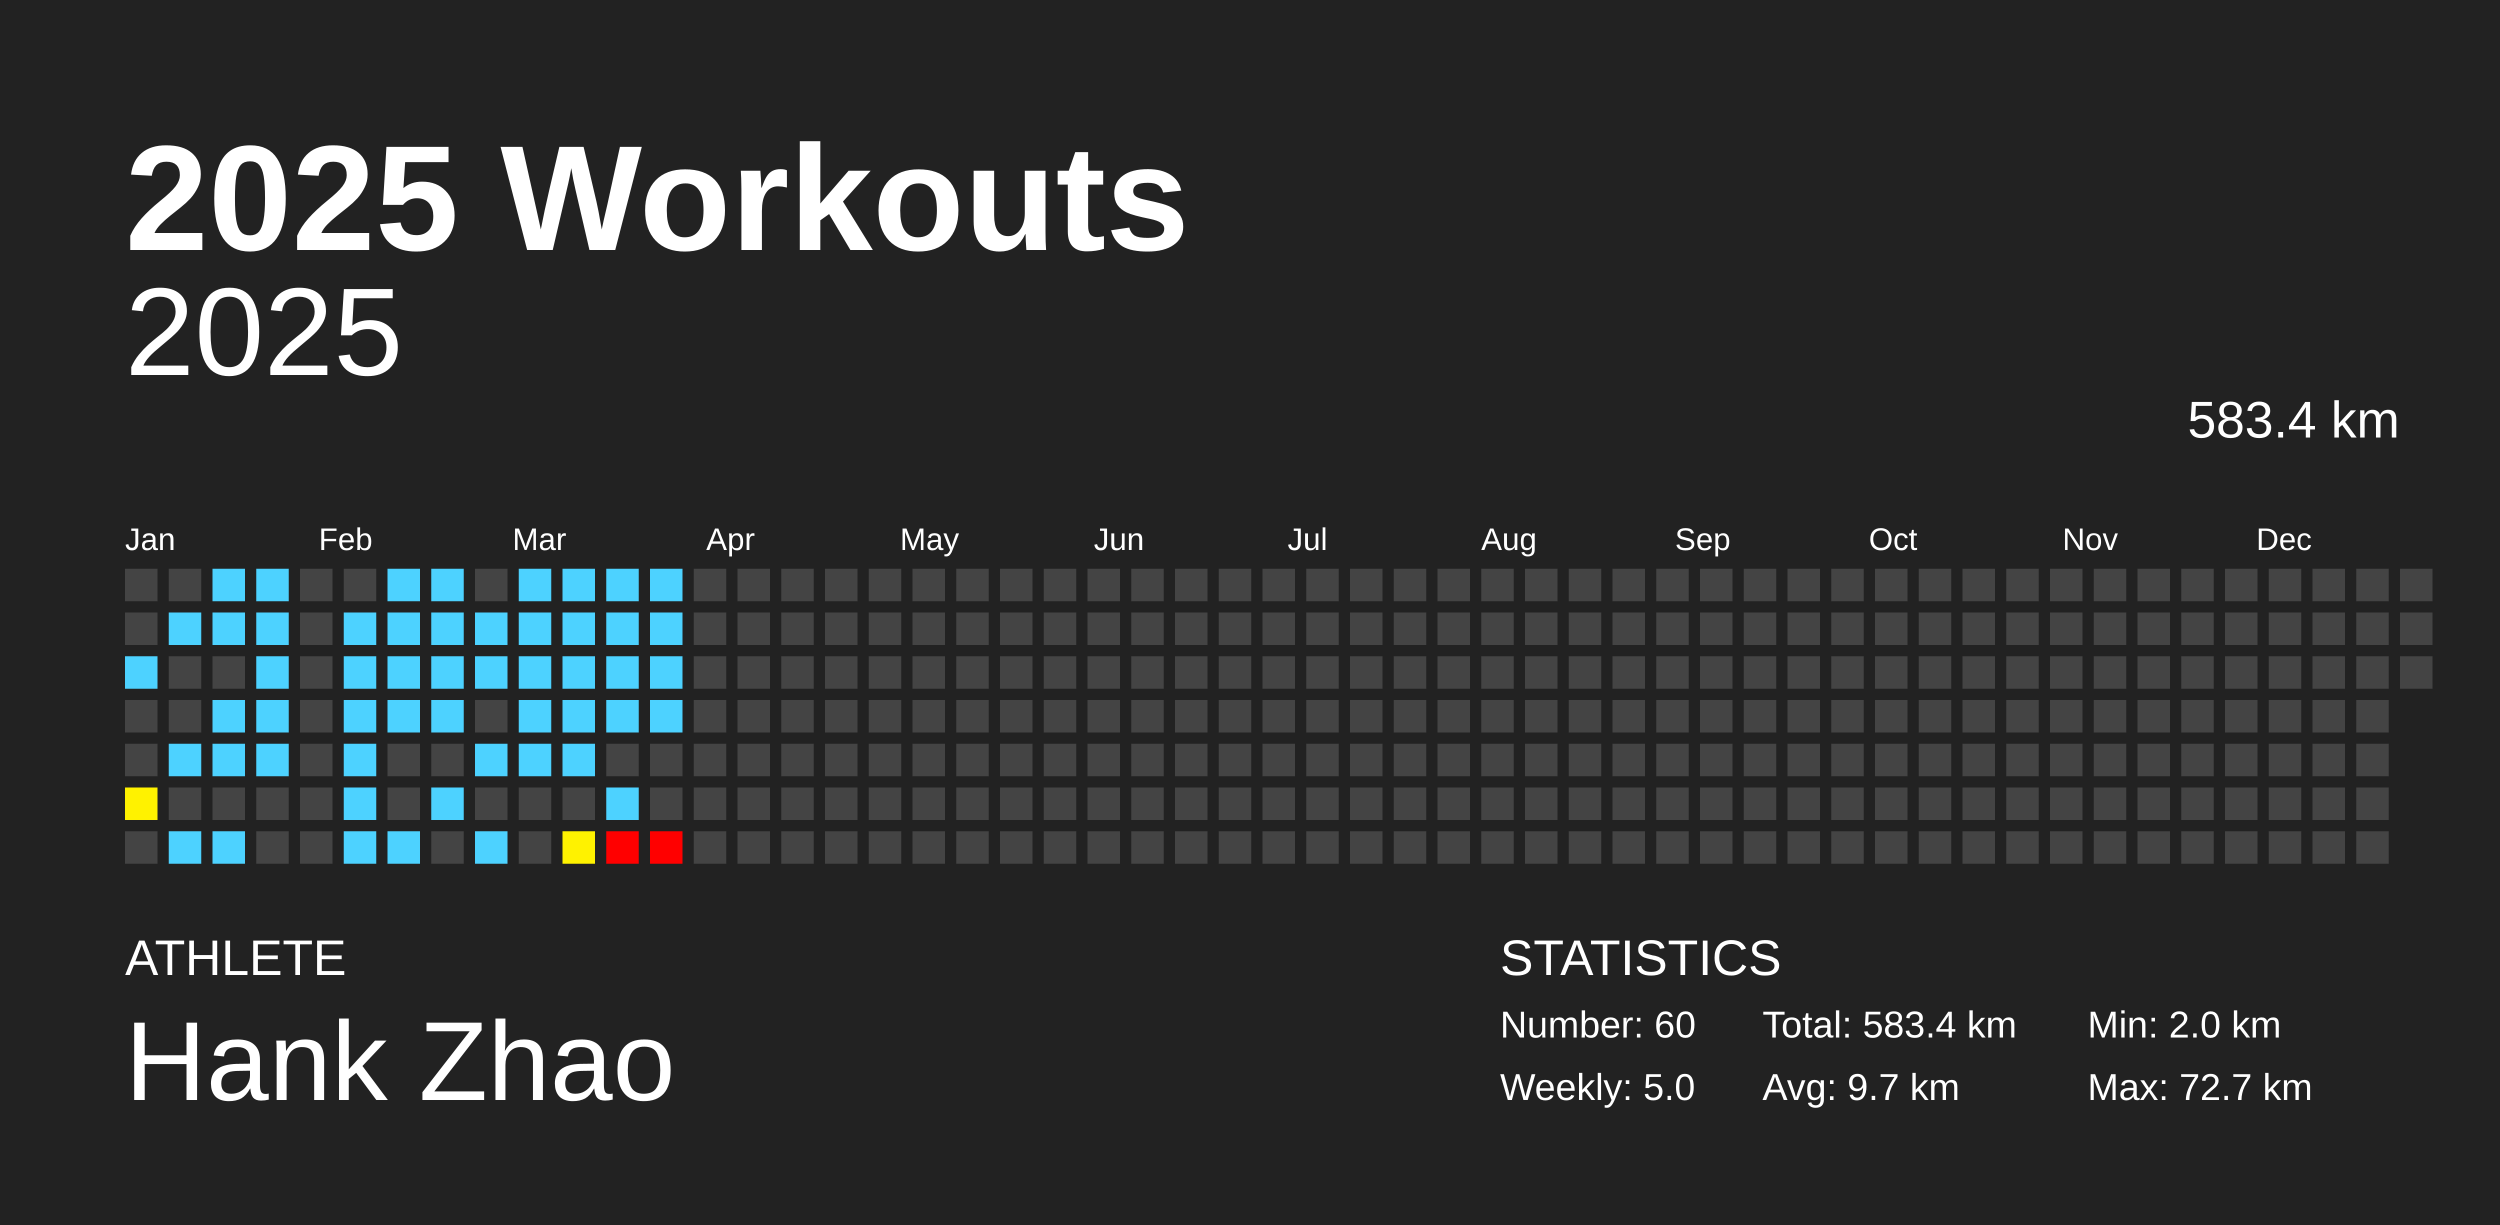
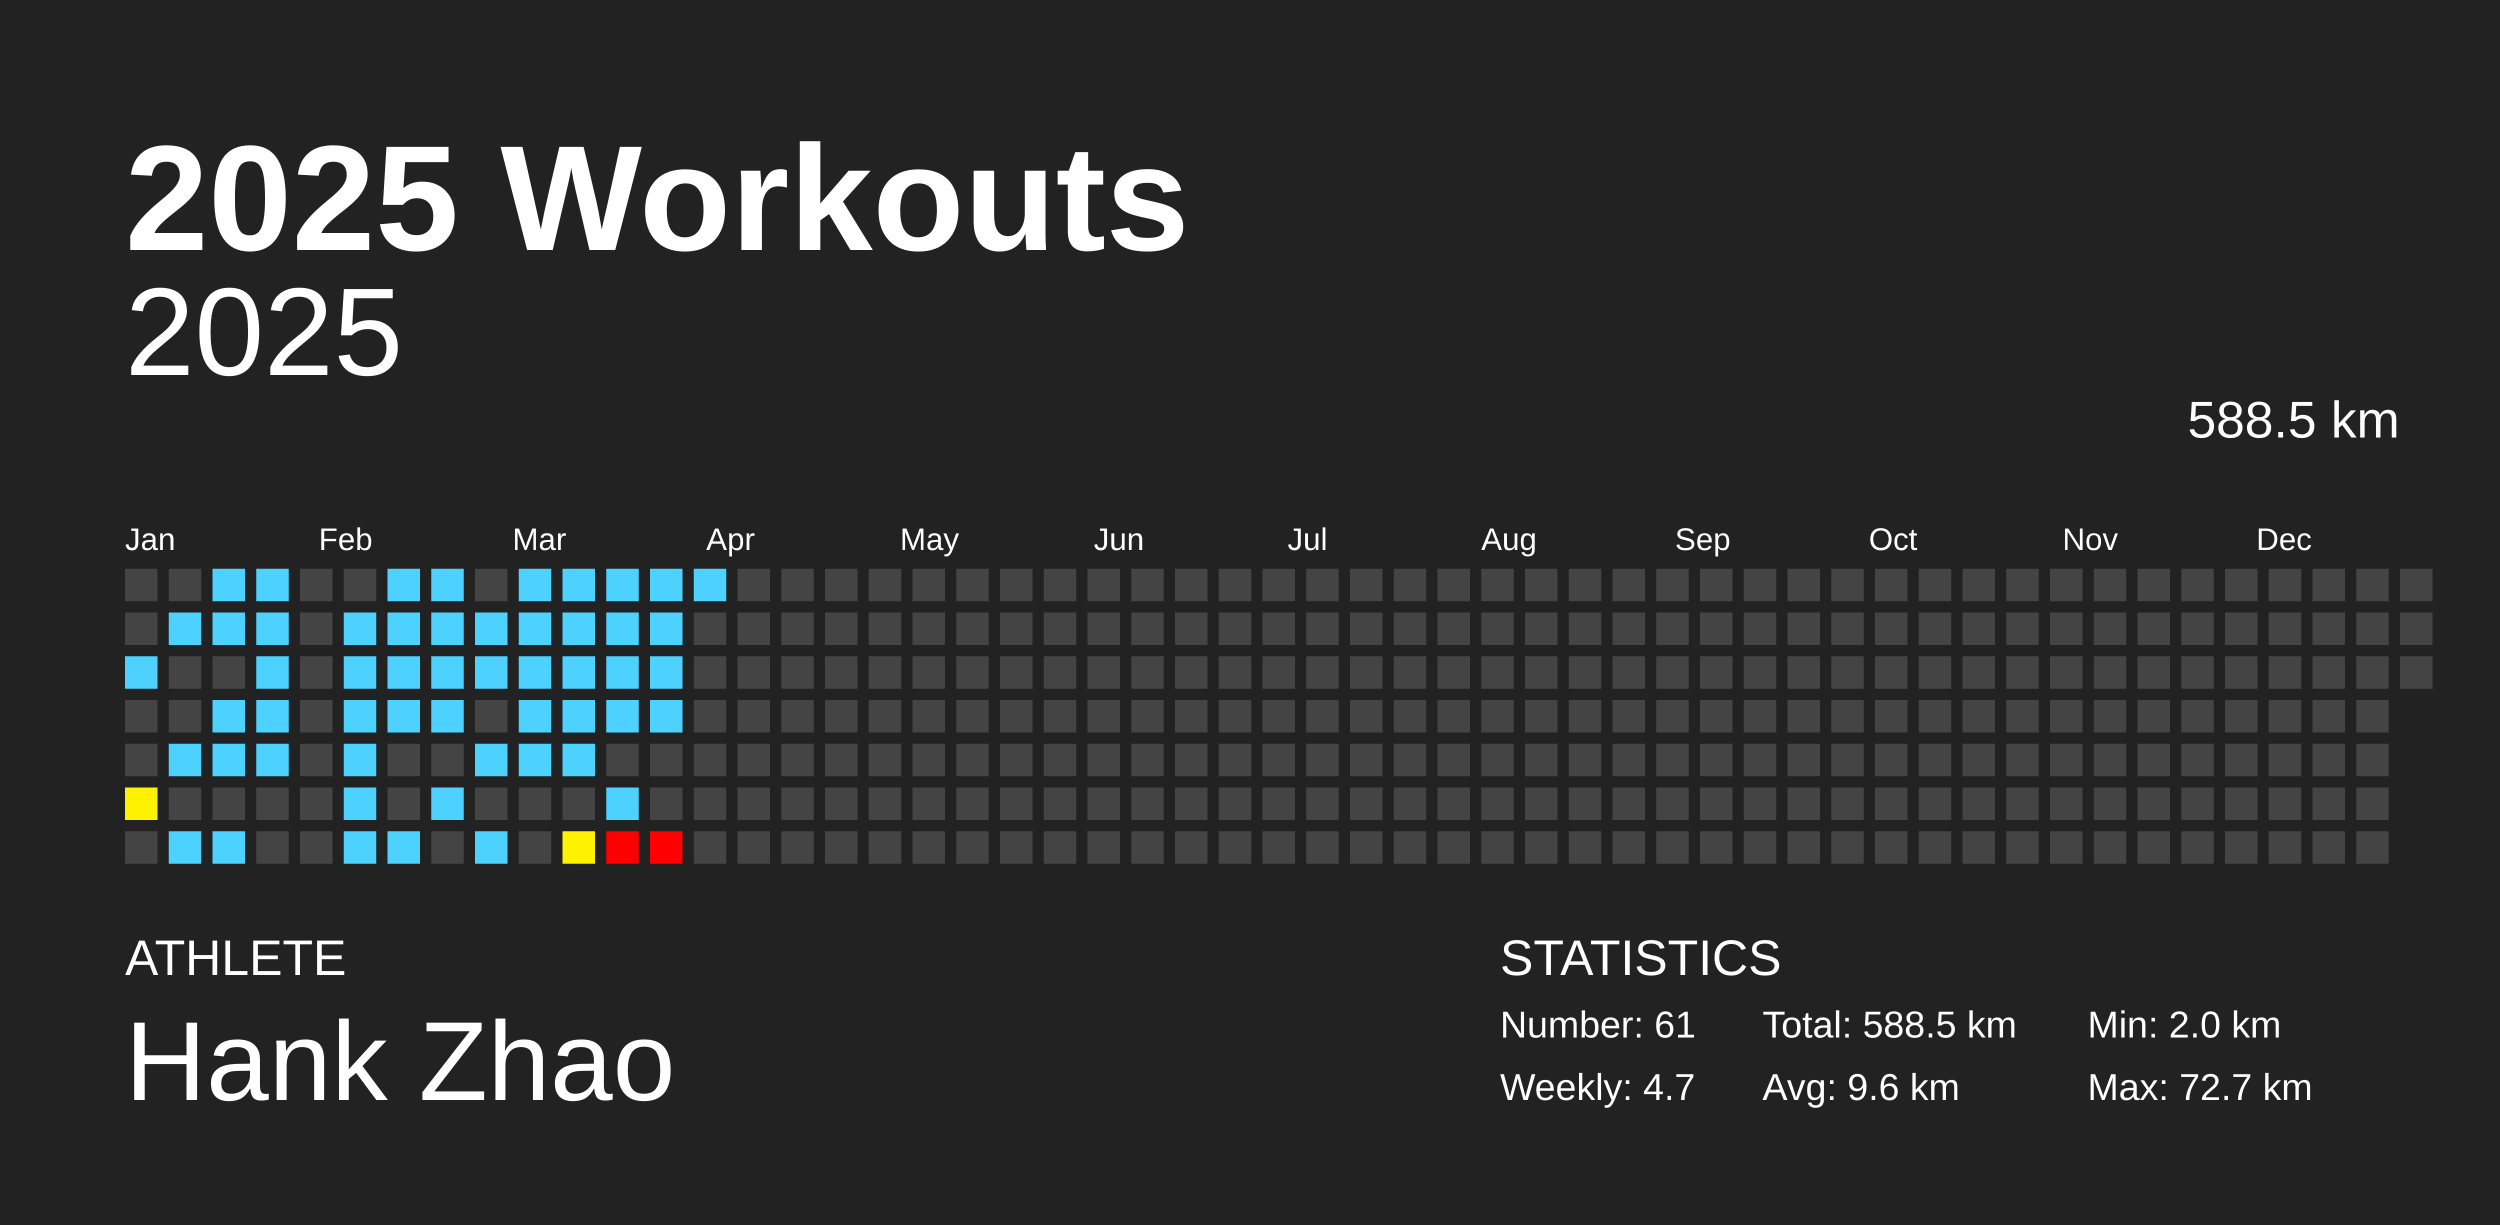
<svg xmlns="http://www.w3.org/2000/svg" baseProfile="full" height="98mm" version="1.1" viewBox="0,0,200,98" width="200mm">
  <defs />
  <rect fill="#222222" height="98" width="200" x="0" y="0" />
  <text fill="#FFFFFF" style="font-size:12px; font-family:Arial; font-weight:bold;" x="10" y="20">2025 Workouts</text>
  <text fill="#FFFFFF" style="font-size:4px; font-family:Arial" x="10" y="78">ATHLETE</text>
  <text fill="#FFFFFF" style="font-size:9px; font-family:Arial" x="10" y="88">Hank Zhao</text>
  <text fill="#FFFFFF" style="font-size:4px; font-family:Arial" x="120" y="78">STATISTICS</text>
-   <text fill="#FFFFFF" style="font-size:3px; font-family:Arial" x="120" y="83">Number: 60</text>
-   <text fill="#FFFFFF" style="font-size:3px; font-family:Arial" x="120" y="88">Weekly: 5.0</text>
-   <text fill="#FFFFFF" style="font-size:3px; font-family:Arial" x="141" y="83">Total: 583.4 km</text>
-   <text fill="#FFFFFF" style="font-size:3px; font-family:Arial" x="141" y="88">Avg: 9.7 km</text>
+   <text fill="#FFFFFF" style="font-size:3px; font-family:Arial" x="120" y="83">Number: 61</text>
+   <text fill="#FFFFFF" style="font-size:3px; font-family:Arial" x="120" y="88">Weekly: 4.7</text>
+   <text fill="#FFFFFF" style="font-size:3px; font-family:Arial" x="141" y="83">Total: 588.5 km</text>
+   <text fill="#FFFFFF" style="font-size:3px; font-family:Arial" x="141" y="88">Avg: 9.6 km</text>
  <text fill="#FFFFFF" style="font-size:3px; font-family:Arial" x="167" y="83">Min: 2.0 km</text>
  <text fill="#FFFFFF" style="font-size:3px; font-family:Arial" x="167" y="88">Max: 72.7 km</text>
  <text alignment-baseline="hanging" fill="#FFFFFF" style="font-size:10.0px; font-family:Arial;" x="10" y="30">2025</text>
-   <text alignment-baseline="hanging" fill="#FFFFFF" style="font-size:4.125px; font-family:Arial;" x="175" y="35">583.4 km</text>
+   <text alignment-baseline="hanging" fill="#FFFFFF" style="font-size:4.125px; font-family:Arial;" x="175" y="35">588.5 km</text>
  <text fill="#FFFFFF" style="font-size:2.5px; font-family:Arial" x="10.0" y="44">Jan</text>
  <text fill="#FFFFFF" style="font-size:2.5px; font-family:Arial" x="25.5" y="44">Feb</text>
  <text fill="#FFFFFF" style="font-size:2.5px; font-family:Arial" x="41.0" y="44">Mar</text>
  <text fill="#FFFFFF" style="font-size:2.5px; font-family:Arial" x="56.5" y="44">Apr</text>
  <text fill="#FFFFFF" style="font-size:2.5px; font-family:Arial" x="72.0" y="44">May</text>
  <text fill="#FFFFFF" style="font-size:2.5px; font-family:Arial" x="87.5" y="44">Jun</text>
  <text fill="#FFFFFF" style="font-size:2.5px; font-family:Arial" x="103.0" y="44">Jul</text>
  <text fill="#FFFFFF" style="font-size:2.5px; font-family:Arial" x="118.5" y="44">Aug</text>
  <text fill="#FFFFFF" style="font-size:2.5px; font-family:Arial" x="134.0" y="44">Sep</text>
  <text fill="#FFFFFF" style="font-size:2.5px; font-family:Arial" x="149.5" y="44">Oct</text>
  <text fill="#FFFFFF" style="font-size:2.5px; font-family:Arial" x="165.0" y="44">Nov</text>
  <text fill="#FFFFFF" style="font-size:2.5px; font-family:Arial" x="180.5" y="44">Dec</text>
  <rect fill="#444444" height="2.6" width="2.6" x="10.0" y="45.5" />
  <rect fill="#444444" height="2.6" width="2.6" x="10.0" y="49.0" />
  <rect fill="#4dd2ff" height="2.6" width="2.6" x="10.0" y="52.5" />
  <rect fill="#444444" height="2.6" width="2.6" x="10.0" y="56.0" />
  <rect fill="#444444" height="2.6" width="2.6" x="10.0" y="59.5" />
  <rect fill="#fff200" height="2.6" width="2.6" x="10.0" y="63.0" />
  <rect fill="#444444" height="2.6" width="2.6" x="10.0" y="66.5" />
  <rect fill="#444444" height="2.6" width="2.6" x="13.5" y="45.5" />
  <rect fill="#4dd2ff" height="2.6" width="2.6" x="13.5" y="49.0" />
  <rect fill="#444444" height="2.6" width="2.6" x="13.5" y="52.5" />
  <rect fill="#444444" height="2.6" width="2.6" x="13.5" y="56.0" />
  <rect fill="#4dd2ff" height="2.6" width="2.6" x="13.5" y="59.5" />
  <rect fill="#444444" height="2.6" width="2.6" x="13.5" y="63.0" />
  <rect fill="#4dd2ff" height="2.6" width="2.6" x="13.5" y="66.5" />
  <rect fill="#4dd2ff" height="2.6" width="2.6" x="17.0" y="45.5" />
  <rect fill="#4dd2ff" height="2.6" width="2.6" x="17.0" y="49.0" />
  <rect fill="#444444" height="2.6" width="2.6" x="17.0" y="52.5" />
  <rect fill="#4dd2ff" height="2.6" width="2.6" x="17.0" y="56.0" />
  <rect fill="#4dd2ff" height="2.6" width="2.6" x="17.0" y="59.5" />
  <rect fill="#444444" height="2.6" width="2.6" x="17.0" y="63.0" />
  <rect fill="#4dd2ff" height="2.6" width="2.6" x="17.0" y="66.5" />
  <rect fill="#4dd2ff" height="2.6" width="2.6" x="20.5" y="45.5" />
  <rect fill="#4dd2ff" height="2.6" width="2.6" x="20.5" y="49.0" />
  <rect fill="#4dd2ff" height="2.6" width="2.6" x="20.5" y="52.5" />
  <rect fill="#4dd2ff" height="2.6" width="2.6" x="20.5" y="56.0" />
  <rect fill="#4dd2ff" height="2.6" width="2.6" x="20.5" y="59.5" />
  <rect fill="#444444" height="2.6" width="2.6" x="20.5" y="63.0" />
  <rect fill="#444444" height="2.6" width="2.6" x="20.5" y="66.5" />
  <rect fill="#444444" height="2.6" width="2.6" x="24.0" y="45.5" />
  <rect fill="#444444" height="2.6" width="2.6" x="24.0" y="49.0" />
  <rect fill="#444444" height="2.6" width="2.6" x="24.0" y="52.5" />
  <rect fill="#444444" height="2.6" width="2.6" x="24.0" y="56.0" />
  <rect fill="#444444" height="2.6" width="2.6" x="24.0" y="59.5" />
  <rect fill="#444444" height="2.6" width="2.6" x="24.0" y="63.0" />
  <rect fill="#444444" height="2.6" width="2.6" x="24.0" y="66.5" />
  <rect fill="#444444" height="2.6" width="2.6" x="27.5" y="45.5" />
  <rect fill="#4dd2ff" height="2.6" width="2.6" x="27.5" y="49.0" />
  <rect fill="#4dd2ff" height="2.6" width="2.6" x="27.5" y="52.5" />
  <rect fill="#4dd2ff" height="2.6" width="2.6" x="27.5" y="56.0" />
  <rect fill="#4dd2ff" height="2.6" width="2.6" x="27.5" y="59.5" />
  <rect fill="#4dd2ff" height="2.6" width="2.6" x="27.5" y="63.0" />
  <rect fill="#4dd2ff" height="2.6" width="2.6" x="27.5" y="66.5" />
  <rect fill="#4dd2ff" height="2.6" width="2.6" x="31.0" y="45.5" />
  <rect fill="#4dd2ff" height="2.6" width="2.6" x="31.0" y="49.0" />
  <rect fill="#4dd2ff" height="2.6" width="2.6" x="31.0" y="52.5" />
  <rect fill="#4dd2ff" height="2.6" width="2.6" x="31.0" y="56.0" />
  <rect fill="#444444" height="2.6" width="2.6" x="31.0" y="59.5" />
  <rect fill="#444444" height="2.6" width="2.6" x="31.0" y="63.0" />
  <rect fill="#4dd2ff" height="2.6" width="2.6" x="31.0" y="66.5" />
  <rect fill="#4dd2ff" height="2.6" width="2.6" x="34.5" y="45.5" />
  <rect fill="#4dd2ff" height="2.6" width="2.6" x="34.5" y="49.0" />
  <rect fill="#4dd2ff" height="2.6" width="2.6" x="34.5" y="52.5" />
  <rect fill="#4dd2ff" height="2.6" width="2.6" x="34.5" y="56.0" />
  <rect fill="#444444" height="2.6" width="2.6" x="34.5" y="59.5" />
  <rect fill="#4dd2ff" height="2.6" width="2.6" x="34.5" y="63.0" />
  <rect fill="#444444" height="2.6" width="2.6" x="34.5" y="66.5" />
  <rect fill="#444444" height="2.6" width="2.6" x="38.0" y="45.5" />
  <rect fill="#4dd2ff" height="2.6" width="2.6" x="38.0" y="49.0" />
  <rect fill="#4dd2ff" height="2.6" width="2.6" x="38.0" y="52.5" />
  <rect fill="#444444" height="2.6" width="2.6" x="38.0" y="56.0" />
  <rect fill="#4dd2ff" height="2.6" width="2.6" x="38.0" y="59.5" />
  <rect fill="#444444" height="2.6" width="2.6" x="38.0" y="63.0" />
  <rect fill="#4dd2ff" height="2.6" width="2.6" x="38.0" y="66.5" />
  <rect fill="#4dd2ff" height="2.6" width="2.6" x="41.5" y="45.5" />
  <rect fill="#4dd2ff" height="2.6" width="2.6" x="41.5" y="49.0" />
  <rect fill="#4dd2ff" height="2.6" width="2.6" x="41.5" y="52.5" />
  <rect fill="#4dd2ff" height="2.6" width="2.6" x="41.5" y="56.0" />
  <rect fill="#4dd2ff" height="2.6" width="2.6" x="41.5" y="59.5" />
  <rect fill="#444444" height="2.6" width="2.6" x="41.5" y="63.0" />
  <rect fill="#444444" height="2.6" width="2.6" x="41.5" y="66.5" />
  <rect fill="#4dd2ff" height="2.6" width="2.6" x="45.0" y="45.5" />
  <rect fill="#4dd2ff" height="2.6" width="2.6" x="45.0" y="49.0" />
  <rect fill="#4dd2ff" height="2.6" width="2.6" x="45.0" y="52.5" />
  <rect fill="#4dd2ff" height="2.6" width="2.6" x="45.0" y="56.0" />
  <rect fill="#4dd2ff" height="2.6" width="2.6" x="45.0" y="59.5" />
  <rect fill="#444444" height="2.6" width="2.6" x="45.0" y="63.0" />
  <rect fill="#fff200" height="2.6" width="2.6" x="45.0" y="66.5" />
  <rect fill="#4dd2ff" height="2.6" width="2.6" x="48.5" y="45.5" />
  <rect fill="#4dd2ff" height="2.6" width="2.6" x="48.5" y="49.0" />
  <rect fill="#4dd2ff" height="2.6" width="2.6" x="48.5" y="52.5" />
  <rect fill="#4dd2ff" height="2.6" width="2.6" x="48.5" y="56.0" />
  <rect fill="#444444" height="2.6" width="2.6" x="48.5" y="59.5" />
  <rect fill="#4dd2ff" height="2.6" width="2.6" x="48.5" y="63.0" />
  <rect fill="red" height="2.6" width="2.6" x="48.5" y="66.5" />
  <rect fill="#4dd2ff" height="2.6" width="2.6" x="52.0" y="45.5" />
  <rect fill="#4dd2ff" height="2.6" width="2.6" x="52.0" y="49.0" />
  <rect fill="#4dd2ff" height="2.6" width="2.6" x="52.0" y="52.5" />
  <rect fill="#4dd2ff" height="2.6" width="2.6" x="52.0" y="56.0" />
  <rect fill="#444444" height="2.6" width="2.6" x="52.0" y="59.5" />
  <rect fill="#444444" height="2.6" width="2.6" x="52.0" y="63.0" />
  <rect fill="red" height="2.6" width="2.6" x="52.0" y="66.5" />
-   <rect fill="#444444" height="2.6" width="2.6" x="55.5" y="45.5" />
+   <rect fill="#4dd2ff" height="2.6" width="2.6" x="55.5" y="45.5" />
  <rect fill="#444444" height="2.6" width="2.6" x="55.5" y="49.0" />
  <rect fill="#444444" height="2.6" width="2.6" x="55.5" y="52.5" />
  <rect fill="#444444" height="2.6" width="2.6" x="55.5" y="56.0" />
  <rect fill="#444444" height="2.6" width="2.6" x="55.5" y="59.5" />
  <rect fill="#444444" height="2.6" width="2.6" x="55.5" y="63.0" />
  <rect fill="#444444" height="2.6" width="2.6" x="55.5" y="66.5" />
  <rect fill="#444444" height="2.6" width="2.6" x="59.0" y="45.5" />
  <rect fill="#444444" height="2.6" width="2.6" x="59.0" y="49.0" />
  <rect fill="#444444" height="2.6" width="2.6" x="59.0" y="52.5" />
  <rect fill="#444444" height="2.6" width="2.6" x="59.0" y="56.0" />
  <rect fill="#444444" height="2.6" width="2.6" x="59.0" y="59.5" />
  <rect fill="#444444" height="2.6" width="2.6" x="59.0" y="63.0" />
  <rect fill="#444444" height="2.6" width="2.6" x="59.0" y="66.5" />
  <rect fill="#444444" height="2.6" width="2.6" x="62.5" y="45.5" />
  <rect fill="#444444" height="2.6" width="2.6" x="62.5" y="49.0" />
  <rect fill="#444444" height="2.6" width="2.6" x="62.5" y="52.5" />
  <rect fill="#444444" height="2.6" width="2.6" x="62.5" y="56.0" />
  <rect fill="#444444" height="2.6" width="2.6" x="62.5" y="59.5" />
  <rect fill="#444444" height="2.6" width="2.6" x="62.5" y="63.0" />
  <rect fill="#444444" height="2.6" width="2.6" x="62.5" y="66.5" />
  <rect fill="#444444" height="2.6" width="2.6" x="66.0" y="45.5" />
  <rect fill="#444444" height="2.6" width="2.6" x="66.0" y="49.0" />
  <rect fill="#444444" height="2.6" width="2.6" x="66.0" y="52.5" />
  <rect fill="#444444" height="2.6" width="2.6" x="66.0" y="56.0" />
  <rect fill="#444444" height="2.6" width="2.6" x="66.0" y="59.5" />
  <rect fill="#444444" height="2.6" width="2.6" x="66.0" y="63.0" />
  <rect fill="#444444" height="2.6" width="2.6" x="66.0" y="66.5" />
  <rect fill="#444444" height="2.6" width="2.6" x="69.5" y="45.5" />
  <rect fill="#444444" height="2.6" width="2.6" x="69.5" y="49.0" />
  <rect fill="#444444" height="2.6" width="2.6" x="69.5" y="52.5" />
  <rect fill="#444444" height="2.6" width="2.6" x="69.5" y="56.0" />
  <rect fill="#444444" height="2.6" width="2.6" x="69.5" y="59.5" />
  <rect fill="#444444" height="2.6" width="2.6" x="69.5" y="63.0" />
  <rect fill="#444444" height="2.6" width="2.6" x="69.5" y="66.5" />
  <rect fill="#444444" height="2.6" width="2.6" x="73.0" y="45.5" />
  <rect fill="#444444" height="2.6" width="2.6" x="73.0" y="49.0" />
  <rect fill="#444444" height="2.6" width="2.6" x="73.0" y="52.5" />
  <rect fill="#444444" height="2.6" width="2.6" x="73.0" y="56.0" />
  <rect fill="#444444" height="2.6" width="2.6" x="73.0" y="59.5" />
  <rect fill="#444444" height="2.6" width="2.6" x="73.0" y="63.0" />
  <rect fill="#444444" height="2.6" width="2.6" x="73.0" y="66.5" />
  <rect fill="#444444" height="2.6" width="2.6" x="76.5" y="45.5" />
  <rect fill="#444444" height="2.6" width="2.6" x="76.5" y="49.0" />
  <rect fill="#444444" height="2.6" width="2.6" x="76.5" y="52.5" />
  <rect fill="#444444" height="2.6" width="2.6" x="76.5" y="56.0" />
  <rect fill="#444444" height="2.6" width="2.6" x="76.5" y="59.5" />
  <rect fill="#444444" height="2.6" width="2.6" x="76.5" y="63.0" />
  <rect fill="#444444" height="2.6" width="2.6" x="76.5" y="66.5" />
  <rect fill="#444444" height="2.6" width="2.6" x="80.0" y="45.5" />
  <rect fill="#444444" height="2.6" width="2.6" x="80.0" y="49.0" />
  <rect fill="#444444" height="2.6" width="2.6" x="80.0" y="52.5" />
  <rect fill="#444444" height="2.6" width="2.6" x="80.0" y="56.0" />
  <rect fill="#444444" height="2.6" width="2.6" x="80.0" y="59.5" />
  <rect fill="#444444" height="2.6" width="2.6" x="80.0" y="63.0" />
  <rect fill="#444444" height="2.6" width="2.6" x="80.0" y="66.5" />
  <rect fill="#444444" height="2.6" width="2.6" x="83.5" y="45.5" />
  <rect fill="#444444" height="2.6" width="2.6" x="83.5" y="49.0" />
  <rect fill="#444444" height="2.6" width="2.6" x="83.5" y="52.5" />
  <rect fill="#444444" height="2.6" width="2.6" x="83.5" y="56.0" />
  <rect fill="#444444" height="2.6" width="2.6" x="83.5" y="59.5" />
  <rect fill="#444444" height="2.6" width="2.6" x="83.5" y="63.0" />
  <rect fill="#444444" height="2.6" width="2.6" x="83.5" y="66.5" />
  <rect fill="#444444" height="2.6" width="2.6" x="87.0" y="45.5" />
  <rect fill="#444444" height="2.6" width="2.6" x="87.0" y="49.0" />
  <rect fill="#444444" height="2.6" width="2.6" x="87.0" y="52.5" />
  <rect fill="#444444" height="2.6" width="2.6" x="87.0" y="56.0" />
  <rect fill="#444444" height="2.6" width="2.6" x="87.0" y="59.5" />
  <rect fill="#444444" height="2.6" width="2.6" x="87.0" y="63.0" />
  <rect fill="#444444" height="2.6" width="2.6" x="87.0" y="66.5" />
  <rect fill="#444444" height="2.6" width="2.6" x="90.5" y="45.5" />
  <rect fill="#444444" height="2.6" width="2.6" x="90.5" y="49.0" />
  <rect fill="#444444" height="2.6" width="2.6" x="90.5" y="52.5" />
  <rect fill="#444444" height="2.6" width="2.6" x="90.5" y="56.0" />
  <rect fill="#444444" height="2.6" width="2.6" x="90.5" y="59.5" />
  <rect fill="#444444" height="2.6" width="2.6" x="90.5" y="63.0" />
  <rect fill="#444444" height="2.6" width="2.6" x="90.5" y="66.5" />
  <rect fill="#444444" height="2.6" width="2.6" x="94.0" y="45.5" />
  <rect fill="#444444" height="2.6" width="2.6" x="94.0" y="49.0" />
  <rect fill="#444444" height="2.6" width="2.6" x="94.0" y="52.5" />
  <rect fill="#444444" height="2.6" width="2.6" x="94.0" y="56.0" />
  <rect fill="#444444" height="2.6" width="2.6" x="94.0" y="59.5" />
  <rect fill="#444444" height="2.6" width="2.6" x="94.0" y="63.0" />
  <rect fill="#444444" height="2.6" width="2.6" x="94.0" y="66.5" />
  <rect fill="#444444" height="2.6" width="2.6" x="97.5" y="45.5" />
  <rect fill="#444444" height="2.6" width="2.6" x="97.5" y="49.0" />
  <rect fill="#444444" height="2.6" width="2.6" x="97.5" y="52.5" />
  <rect fill="#444444" height="2.6" width="2.6" x="97.5" y="56.0" />
  <rect fill="#444444" height="2.6" width="2.6" x="97.5" y="59.5" />
  <rect fill="#444444" height="2.6" width="2.6" x="97.5" y="63.0" />
  <rect fill="#444444" height="2.6" width="2.6" x="97.5" y="66.5" />
  <rect fill="#444444" height="2.6" width="2.6" x="101.0" y="45.5" />
  <rect fill="#444444" height="2.6" width="2.6" x="101.0" y="49.0" />
  <rect fill="#444444" height="2.6" width="2.6" x="101.0" y="52.5" />
  <rect fill="#444444" height="2.6" width="2.6" x="101.0" y="56.0" />
  <rect fill="#444444" height="2.6" width="2.6" x="101.0" y="59.5" />
  <rect fill="#444444" height="2.6" width="2.6" x="101.0" y="63.0" />
  <rect fill="#444444" height="2.6" width="2.6" x="101.0" y="66.5" />
  <rect fill="#444444" height="2.6" width="2.6" x="104.5" y="45.5" />
  <rect fill="#444444" height="2.6" width="2.6" x="104.5" y="49.0" />
  <rect fill="#444444" height="2.6" width="2.6" x="104.5" y="52.5" />
  <rect fill="#444444" height="2.6" width="2.6" x="104.5" y="56.0" />
  <rect fill="#444444" height="2.6" width="2.6" x="104.5" y="59.5" />
  <rect fill="#444444" height="2.6" width="2.6" x="104.5" y="63.0" />
  <rect fill="#444444" height="2.6" width="2.6" x="104.5" y="66.5" />
  <rect fill="#444444" height="2.6" width="2.6" x="108.0" y="45.5" />
  <rect fill="#444444" height="2.6" width="2.6" x="108.0" y="49.0" />
  <rect fill="#444444" height="2.6" width="2.6" x="108.0" y="52.5" />
  <rect fill="#444444" height="2.6" width="2.6" x="108.0" y="56.0" />
  <rect fill="#444444" height="2.6" width="2.6" x="108.0" y="59.5" />
  <rect fill="#444444" height="2.6" width="2.6" x="108.0" y="63.0" />
  <rect fill="#444444" height="2.6" width="2.6" x="108.0" y="66.5" />
  <rect fill="#444444" height="2.6" width="2.6" x="111.5" y="45.5" />
  <rect fill="#444444" height="2.6" width="2.6" x="111.5" y="49.0" />
  <rect fill="#444444" height="2.6" width="2.6" x="111.5" y="52.5" />
  <rect fill="#444444" height="2.6" width="2.6" x="111.5" y="56.0" />
  <rect fill="#444444" height="2.6" width="2.6" x="111.5" y="59.5" />
  <rect fill="#444444" height="2.6" width="2.6" x="111.5" y="63.0" />
  <rect fill="#444444" height="2.6" width="2.6" x="111.5" y="66.5" />
  <rect fill="#444444" height="2.6" width="2.6" x="115.0" y="45.5" />
  <rect fill="#444444" height="2.6" width="2.6" x="115.0" y="49.0" />
  <rect fill="#444444" height="2.6" width="2.6" x="115.0" y="52.5" />
  <rect fill="#444444" height="2.6" width="2.6" x="115.0" y="56.0" />
  <rect fill="#444444" height="2.6" width="2.6" x="115.0" y="59.5" />
  <rect fill="#444444" height="2.6" width="2.6" x="115.0" y="63.0" />
  <rect fill="#444444" height="2.6" width="2.6" x="115.0" y="66.5" />
  <rect fill="#444444" height="2.6" width="2.6" x="118.5" y="45.5" />
  <rect fill="#444444" height="2.6" width="2.6" x="118.5" y="49.0" />
  <rect fill="#444444" height="2.6" width="2.6" x="118.5" y="52.5" />
  <rect fill="#444444" height="2.6" width="2.6" x="118.5" y="56.0" />
  <rect fill="#444444" height="2.6" width="2.6" x="118.5" y="59.5" />
  <rect fill="#444444" height="2.6" width="2.6" x="118.5" y="63.0" />
  <rect fill="#444444" height="2.6" width="2.6" x="118.5" y="66.5" />
  <rect fill="#444444" height="2.6" width="2.6" x="122.0" y="45.5" />
  <rect fill="#444444" height="2.6" width="2.6" x="122.0" y="49.0" />
  <rect fill="#444444" height="2.6" width="2.6" x="122.0" y="52.5" />
  <rect fill="#444444" height="2.6" width="2.6" x="122.0" y="56.0" />
  <rect fill="#444444" height="2.6" width="2.6" x="122.0" y="59.5" />
  <rect fill="#444444" height="2.6" width="2.6" x="122.0" y="63.0" />
  <rect fill="#444444" height="2.6" width="2.6" x="122.0" y="66.5" />
  <rect fill="#444444" height="2.6" width="2.6" x="125.5" y="45.5" />
  <rect fill="#444444" height="2.6" width="2.6" x="125.5" y="49.0" />
  <rect fill="#444444" height="2.6" width="2.6" x="125.5" y="52.5" />
  <rect fill="#444444" height="2.6" width="2.6" x="125.5" y="56.0" />
  <rect fill="#444444" height="2.6" width="2.6" x="125.5" y="59.5" />
  <rect fill="#444444" height="2.6" width="2.6" x="125.5" y="63.0" />
  <rect fill="#444444" height="2.6" width="2.6" x="125.5" y="66.5" />
  <rect fill="#444444" height="2.6" width="2.6" x="129.0" y="45.5" />
  <rect fill="#444444" height="2.6" width="2.6" x="129.0" y="49.0" />
  <rect fill="#444444" height="2.6" width="2.6" x="129.0" y="52.5" />
  <rect fill="#444444" height="2.6" width="2.6" x="129.0" y="56.0" />
  <rect fill="#444444" height="2.6" width="2.6" x="129.0" y="59.5" />
  <rect fill="#444444" height="2.6" width="2.6" x="129.0" y="63.0" />
  <rect fill="#444444" height="2.6" width="2.6" x="129.0" y="66.5" />
  <rect fill="#444444" height="2.6" width="2.6" x="132.5" y="45.5" />
  <rect fill="#444444" height="2.6" width="2.6" x="132.5" y="49.0" />
  <rect fill="#444444" height="2.6" width="2.6" x="132.5" y="52.5" />
  <rect fill="#444444" height="2.6" width="2.6" x="132.5" y="56.0" />
  <rect fill="#444444" height="2.6" width="2.6" x="132.5" y="59.5" />
  <rect fill="#444444" height="2.6" width="2.6" x="132.5" y="63.0" />
  <rect fill="#444444" height="2.6" width="2.6" x="132.5" y="66.5" />
  <rect fill="#444444" height="2.6" width="2.6" x="136.0" y="45.5" />
  <rect fill="#444444" height="2.6" width="2.6" x="136.0" y="49.0" />
  <rect fill="#444444" height="2.6" width="2.6" x="136.0" y="52.5" />
  <rect fill="#444444" height="2.6" width="2.6" x="136.0" y="56.0" />
  <rect fill="#444444" height="2.6" width="2.6" x="136.0" y="59.5" />
  <rect fill="#444444" height="2.6" width="2.6" x="136.0" y="63.0" />
  <rect fill="#444444" height="2.6" width="2.6" x="136.0" y="66.5" />
  <rect fill="#444444" height="2.6" width="2.6" x="139.5" y="45.5" />
  <rect fill="#444444" height="2.6" width="2.6" x="139.5" y="49.0" />
  <rect fill="#444444" height="2.6" width="2.6" x="139.5" y="52.5" />
  <rect fill="#444444" height="2.6" width="2.6" x="139.5" y="56.0" />
  <rect fill="#444444" height="2.6" width="2.6" x="139.5" y="59.5" />
  <rect fill="#444444" height="2.6" width="2.6" x="139.5" y="63.0" />
  <rect fill="#444444" height="2.6" width="2.6" x="139.5" y="66.5" />
  <rect fill="#444444" height="2.6" width="2.6" x="143.0" y="45.5" />
  <rect fill="#444444" height="2.6" width="2.6" x="143.0" y="49.0" />
  <rect fill="#444444" height="2.6" width="2.6" x="143.0" y="52.5" />
  <rect fill="#444444" height="2.6" width="2.6" x="143.0" y="56.0" />
  <rect fill="#444444" height="2.6" width="2.6" x="143.0" y="59.5" />
  <rect fill="#444444" height="2.6" width="2.6" x="143.0" y="63.0" />
  <rect fill="#444444" height="2.6" width="2.6" x="143.0" y="66.5" />
  <rect fill="#444444" height="2.6" width="2.6" x="146.5" y="45.5" />
  <rect fill="#444444" height="2.6" width="2.6" x="146.5" y="49.0" />
  <rect fill="#444444" height="2.6" width="2.6" x="146.5" y="52.5" />
  <rect fill="#444444" height="2.6" width="2.6" x="146.5" y="56.0" />
  <rect fill="#444444" height="2.6" width="2.6" x="146.5" y="59.5" />
  <rect fill="#444444" height="2.6" width="2.6" x="146.5" y="63.0" />
  <rect fill="#444444" height="2.6" width="2.6" x="146.5" y="66.5" />
  <rect fill="#444444" height="2.6" width="2.6" x="150.0" y="45.5" />
  <rect fill="#444444" height="2.6" width="2.6" x="150.0" y="49.0" />
  <rect fill="#444444" height="2.6" width="2.6" x="150.0" y="52.5" />
  <rect fill="#444444" height="2.6" width="2.6" x="150.0" y="56.0" />
  <rect fill="#444444" height="2.6" width="2.6" x="150.0" y="59.5" />
  <rect fill="#444444" height="2.6" width="2.6" x="150.0" y="63.0" />
  <rect fill="#444444" height="2.6" width="2.6" x="150.0" y="66.5" />
  <rect fill="#444444" height="2.6" width="2.6" x="153.5" y="45.5" />
  <rect fill="#444444" height="2.6" width="2.6" x="153.5" y="49.0" />
  <rect fill="#444444" height="2.6" width="2.6" x="153.5" y="52.5" />
  <rect fill="#444444" height="2.6" width="2.6" x="153.5" y="56.0" />
  <rect fill="#444444" height="2.6" width="2.6" x="153.5" y="59.5" />
  <rect fill="#444444" height="2.6" width="2.6" x="153.5" y="63.0" />
  <rect fill="#444444" height="2.6" width="2.6" x="153.5" y="66.5" />
  <rect fill="#444444" height="2.6" width="2.6" x="157.0" y="45.5" />
  <rect fill="#444444" height="2.6" width="2.6" x="157.0" y="49.0" />
  <rect fill="#444444" height="2.6" width="2.6" x="157.0" y="52.5" />
  <rect fill="#444444" height="2.6" width="2.6" x="157.0" y="56.0" />
  <rect fill="#444444" height="2.6" width="2.6" x="157.0" y="59.5" />
  <rect fill="#444444" height="2.6" width="2.6" x="157.0" y="63.0" />
  <rect fill="#444444" height="2.6" width="2.6" x="157.0" y="66.5" />
  <rect fill="#444444" height="2.6" width="2.6" x="160.5" y="45.5" />
  <rect fill="#444444" height="2.6" width="2.6" x="160.5" y="49.0" />
  <rect fill="#444444" height="2.6" width="2.6" x="160.5" y="52.5" />
  <rect fill="#444444" height="2.6" width="2.6" x="160.5" y="56.0" />
  <rect fill="#444444" height="2.6" width="2.6" x="160.5" y="59.5" />
  <rect fill="#444444" height="2.6" width="2.6" x="160.5" y="63.0" />
  <rect fill="#444444" height="2.6" width="2.6" x="160.5" y="66.5" />
  <rect fill="#444444" height="2.6" width="2.6" x="164.0" y="45.5" />
  <rect fill="#444444" height="2.6" width="2.6" x="164.0" y="49.0" />
  <rect fill="#444444" height="2.6" width="2.6" x="164.0" y="52.5" />
  <rect fill="#444444" height="2.6" width="2.6" x="164.0" y="56.0" />
  <rect fill="#444444" height="2.6" width="2.6" x="164.0" y="59.5" />
  <rect fill="#444444" height="2.6" width="2.6" x="164.0" y="63.0" />
  <rect fill="#444444" height="2.6" width="2.6" x="164.0" y="66.5" />
  <rect fill="#444444" height="2.6" width="2.6" x="167.5" y="45.5" />
  <rect fill="#444444" height="2.6" width="2.6" x="167.5" y="49.0" />
  <rect fill="#444444" height="2.6" width="2.6" x="167.5" y="52.5" />
  <rect fill="#444444" height="2.6" width="2.6" x="167.5" y="56.0" />
  <rect fill="#444444" height="2.6" width="2.6" x="167.5" y="59.5" />
  <rect fill="#444444" height="2.6" width="2.6" x="167.5" y="63.0" />
  <rect fill="#444444" height="2.6" width="2.6" x="167.5" y="66.5" />
  <rect fill="#444444" height="2.6" width="2.6" x="171.0" y="45.5" />
  <rect fill="#444444" height="2.6" width="2.6" x="171.0" y="49.0" />
  <rect fill="#444444" height="2.6" width="2.6" x="171.0" y="52.5" />
  <rect fill="#444444" height="2.6" width="2.6" x="171.0" y="56.0" />
  <rect fill="#444444" height="2.6" width="2.6" x="171.0" y="59.5" />
  <rect fill="#444444" height="2.6" width="2.6" x="171.0" y="63.0" />
  <rect fill="#444444" height="2.6" width="2.6" x="171.0" y="66.5" />
  <rect fill="#444444" height="2.6" width="2.6" x="174.5" y="45.5" />
  <rect fill="#444444" height="2.6" width="2.6" x="174.5" y="49.0" />
  <rect fill="#444444" height="2.6" width="2.6" x="174.5" y="52.5" />
  <rect fill="#444444" height="2.6" width="2.6" x="174.5" y="56.0" />
  <rect fill="#444444" height="2.6" width="2.6" x="174.5" y="59.5" />
  <rect fill="#444444" height="2.6" width="2.6" x="174.5" y="63.0" />
  <rect fill="#444444" height="2.6" width="2.6" x="174.5" y="66.5" />
  <rect fill="#444444" height="2.6" width="2.6" x="178.0" y="45.5" />
  <rect fill="#444444" height="2.6" width="2.6" x="178.0" y="49.0" />
  <rect fill="#444444" height="2.6" width="2.6" x="178.0" y="52.5" />
  <rect fill="#444444" height="2.6" width="2.6" x="178.0" y="56.0" />
  <rect fill="#444444" height="2.6" width="2.6" x="178.0" y="59.5" />
  <rect fill="#444444" height="2.6" width="2.6" x="178.0" y="63.0" />
  <rect fill="#444444" height="2.6" width="2.6" x="178.0" y="66.5" />
  <rect fill="#444444" height="2.6" width="2.6" x="181.5" y="45.5" />
  <rect fill="#444444" height="2.6" width="2.6" x="181.5" y="49.0" />
  <rect fill="#444444" height="2.6" width="2.6" x="181.5" y="52.5" />
  <rect fill="#444444" height="2.6" width="2.6" x="181.5" y="56.0" />
  <rect fill="#444444" height="2.6" width="2.6" x="181.5" y="59.5" />
  <rect fill="#444444" height="2.6" width="2.6" x="181.5" y="63.0" />
  <rect fill="#444444" height="2.6" width="2.6" x="181.5" y="66.5" />
  <rect fill="#444444" height="2.6" width="2.6" x="185.0" y="45.5" />
  <rect fill="#444444" height="2.6" width="2.6" x="185.0" y="49.0" />
  <rect fill="#444444" height="2.6" width="2.6" x="185.0" y="52.5" />
  <rect fill="#444444" height="2.6" width="2.6" x="185.0" y="56.0" />
  <rect fill="#444444" height="2.6" width="2.6" x="185.0" y="59.5" />
  <rect fill="#444444" height="2.6" width="2.6" x="185.0" y="63.0" />
  <rect fill="#444444" height="2.6" width="2.6" x="185.0" y="66.5" />
  <rect fill="#444444" height="2.6" width="2.6" x="188.5" y="45.5" />
  <rect fill="#444444" height="2.6" width="2.6" x="188.5" y="49.0" />
  <rect fill="#444444" height="2.6" width="2.6" x="188.5" y="52.5" />
  <rect fill="#444444" height="2.6" width="2.6" x="188.5" y="56.0" />
  <rect fill="#444444" height="2.6" width="2.6" x="188.5" y="59.5" />
  <rect fill="#444444" height="2.6" width="2.6" x="188.5" y="63.0" />
  <rect fill="#444444" height="2.6" width="2.6" x="188.5" y="66.5" />
  <rect fill="#444444" height="2.6" width="2.6" x="192.0" y="45.5" />
  <rect fill="#444444" height="2.6" width="2.6" x="192.0" y="49.0" />
  <rect fill="#444444" height="2.6" width="2.6" x="192.0" y="52.5" />
</svg>
